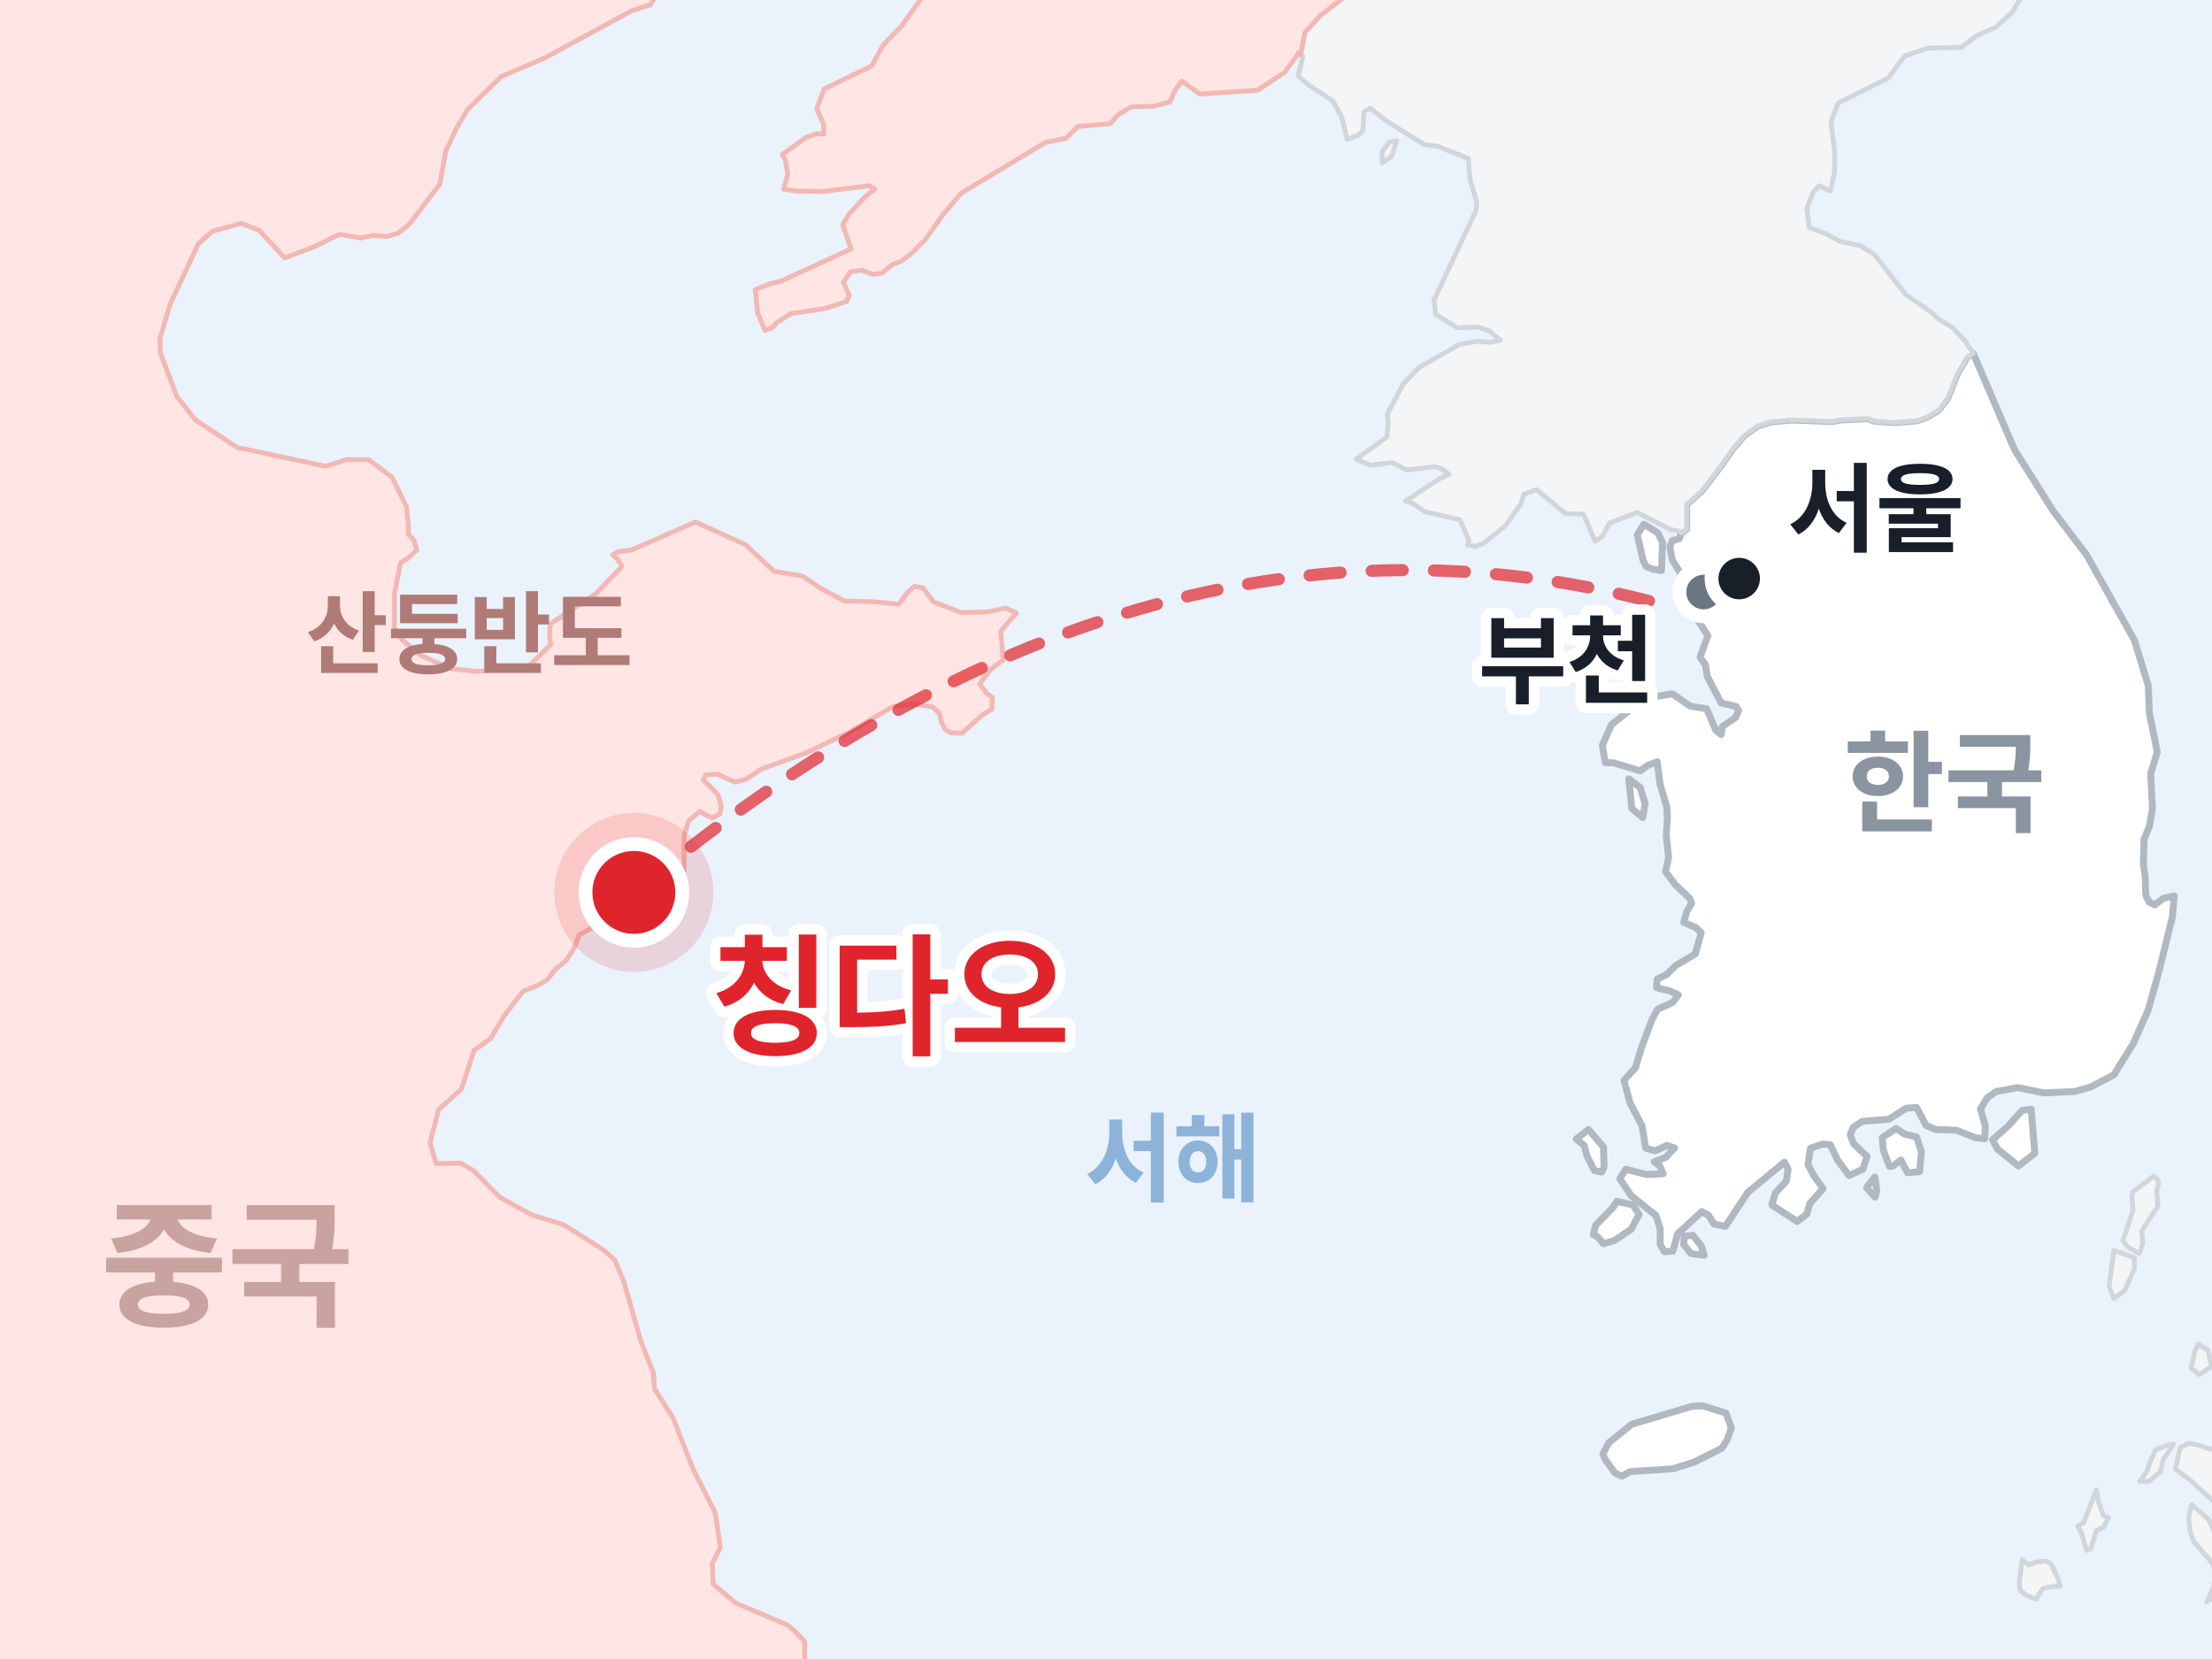
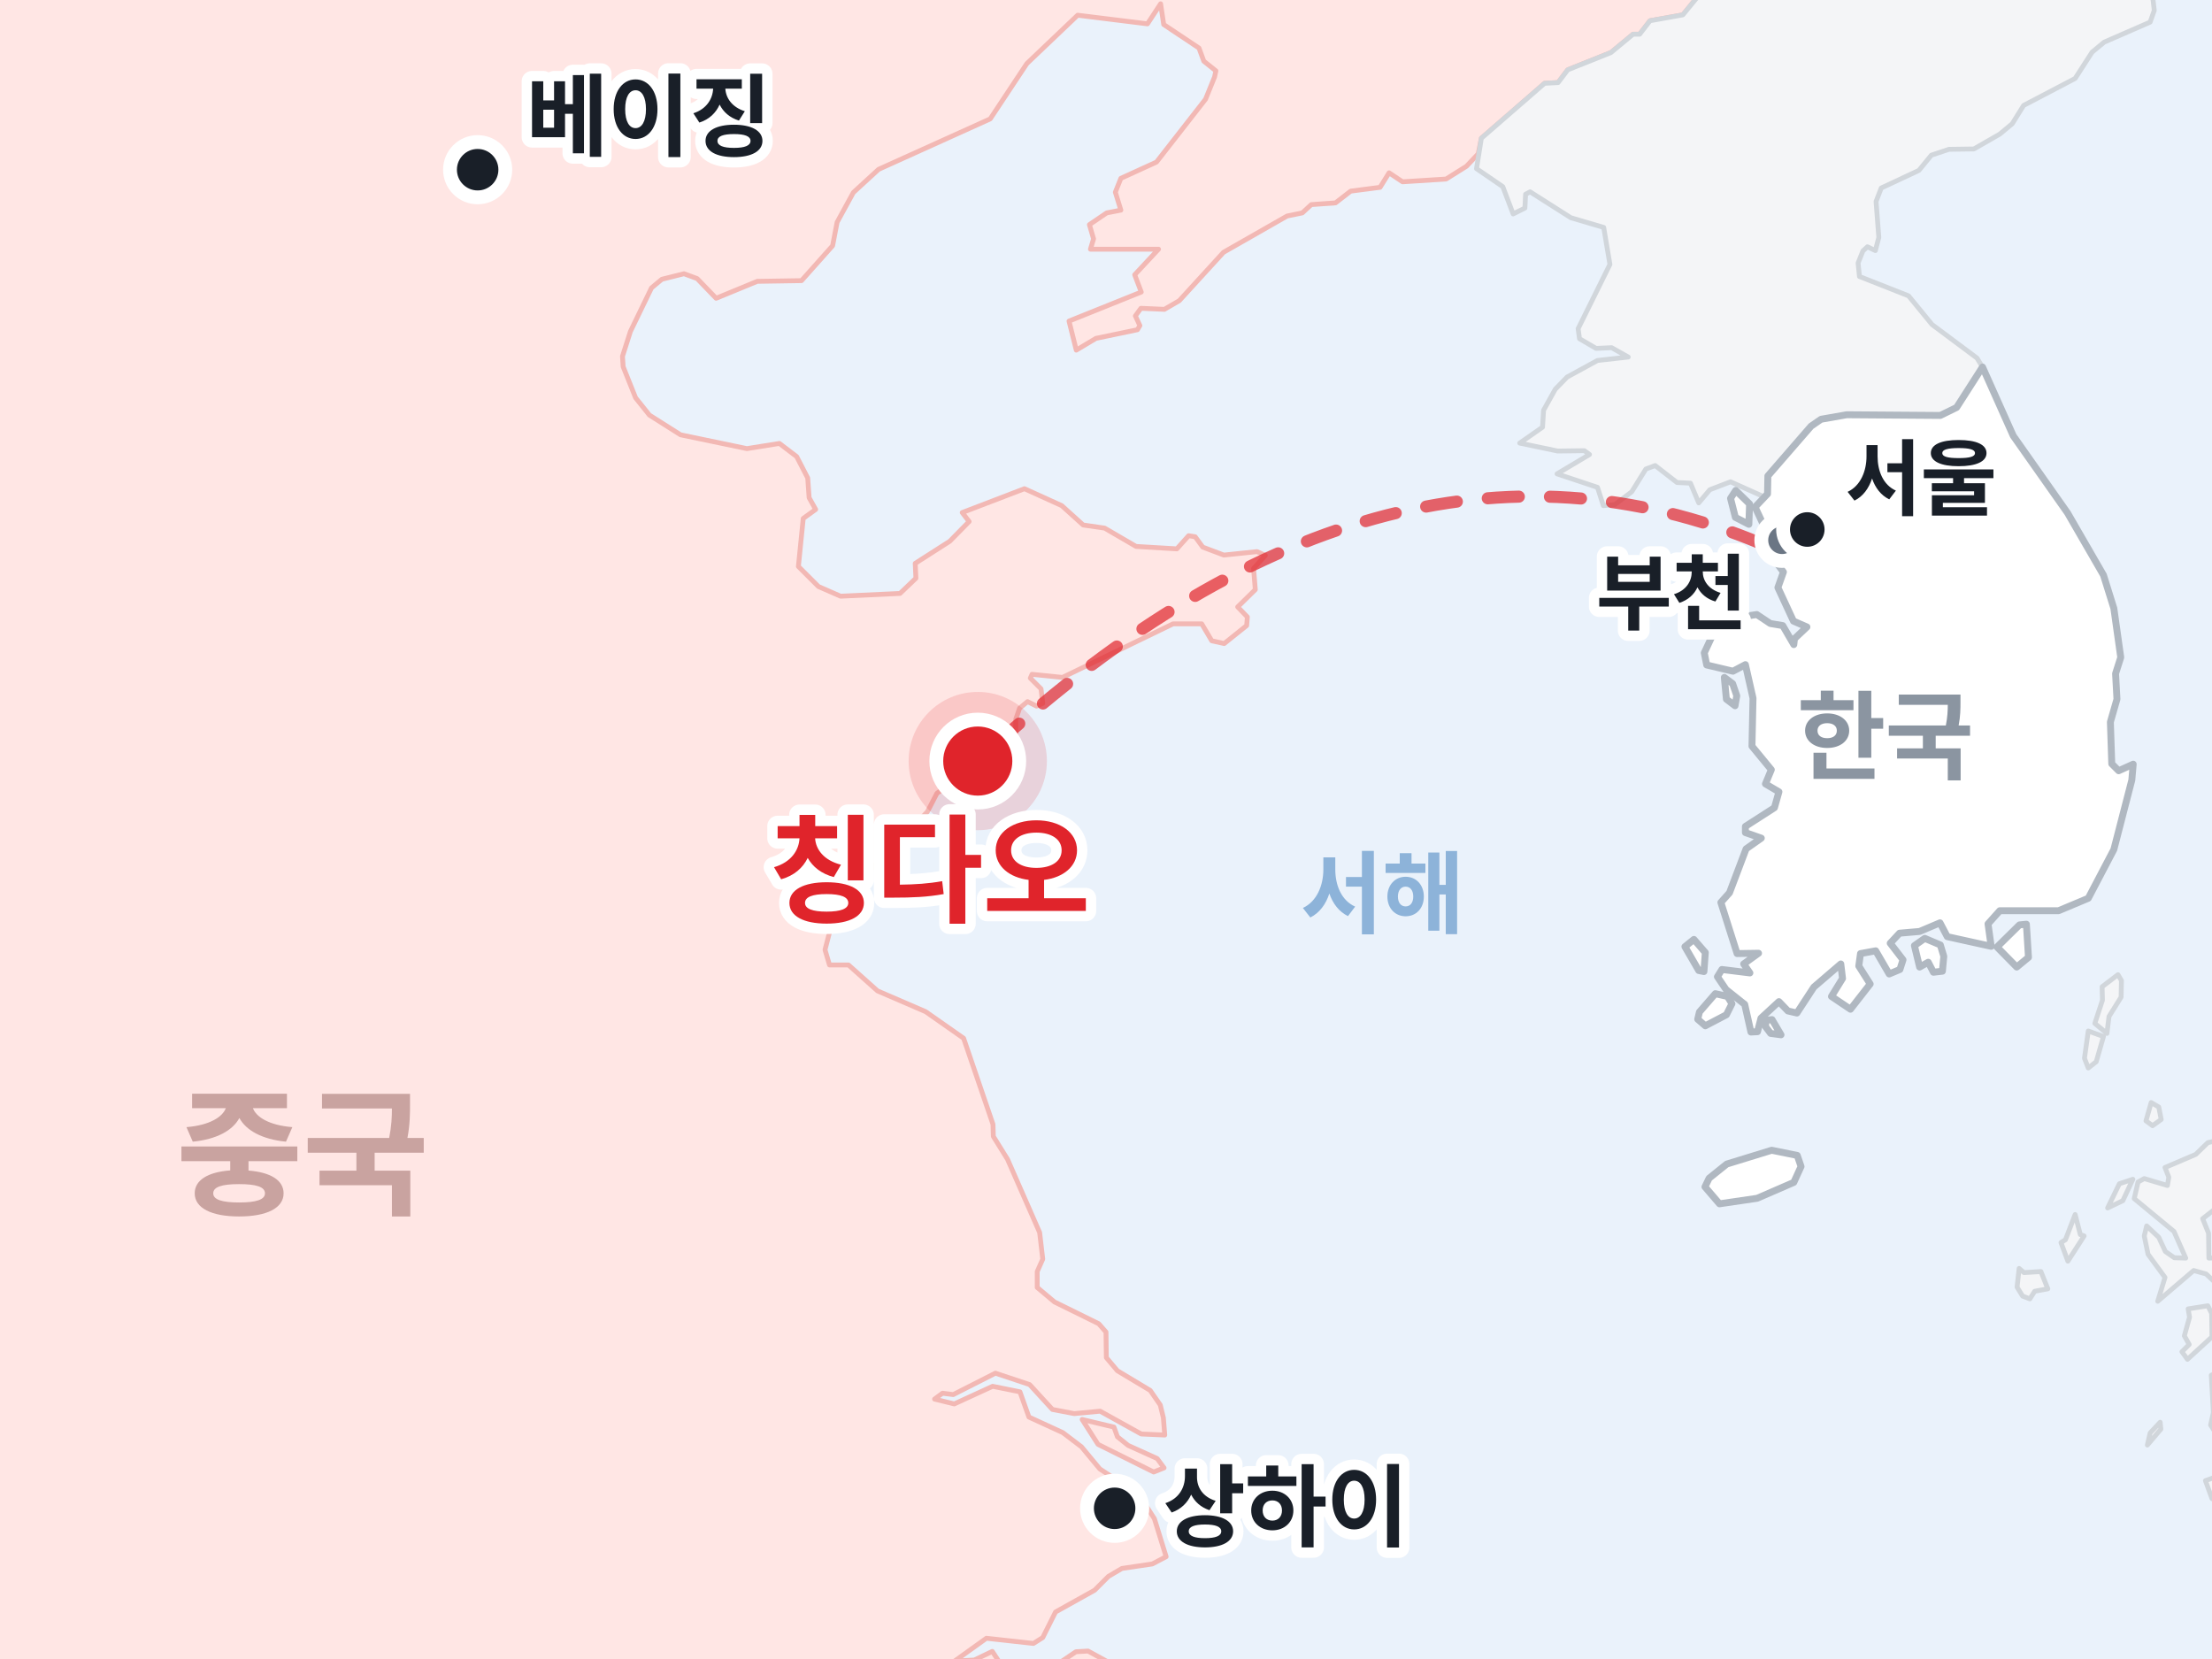
<svg xmlns="http://www.w3.org/2000/svg" viewBox="0 0 640 480" font-family="Pretendard Variable, Pretendard, -apple-system, 'Apple SD Gothic Neo', 'Noto Sans KR', sans-serif" letter-spacing="-0.3">
  <rect width="640" height="480" fill="#EAF2FB" />
-   <path d="M486.452,154.229L488.023,153.057L488.023,151.352L488.023,145.914L492.386,142.072L498.321,134.27L501.288,129.989L504.779,125.919L508.619,123.239L512.459,122.059L518.568,121.523L530.089,121.952L532.358,121.523L540.387,121.093L542.307,121.844L548.067,122.273L554.7,121.737L557.842,120.557L560.983,118.625L563.602,115.082L566.22,108.416L569.187,103.249L570.933,102.28L582.802,129.989L593.973,147.728L603.747,160.614L617.537,185.22L621.551,198.317L621.9,206.431L624.169,217.579L622.249,223.877L622.773,233.935L621.9,239.061L620.329,242.824L620.155,250.131L620.678,253.989L620.853,259.093L621.9,261.07L623.471,261.799L625.915,259.926L629.057,259.197L628.533,265.335L624.693,280.905L621.551,292.188L617.188,301.999L611.602,310.967L604.969,314.467L600.256,315.805L591.355,316.216L583.849,314.673L577.565,315.805L574.947,317.656L573.027,320.843L574.423,325.774L574.249,329.469L571.456,329.161L566.045,327.006L560.111,326.8L557.318,325.671L554.525,320.432L551.558,320.638L546.496,323.823L538.816,324.439L536.198,326.185L535.325,328.34L536.372,331.007L540.212,334.595L538.99,338.283L534.976,340.126L531.659,335.62L529.565,331.212L527.296,331.007L523.805,332.238L523.107,336.952L524.852,340.229L527.47,343.912L523.63,348.206L522.758,351.271L519.965,353.416L512.634,348.615L513.681,345.14L516.823,341.764L517.347,338.283L516.299,336.235L505.652,345.037L499.194,354.845L495.877,354.13L494.306,351.578L492.386,350.556L485.404,356.987L484.008,361.984L481.564,362.187L480.343,360.047L480.343,355.457L479.121,351.68L471.964,345.958L468.648,341.047L470.393,338.283L476.328,339.819L481.215,339.614L480.168,337.259L478.597,336.132L481.913,334.903L484.532,332.135L482.263,331.417L478.946,332.955L476.153,332.238L475.106,325.774L471.615,319.096L469.87,312.615L473.186,308.907L474.932,303.134L478.073,294.772L479.644,291.981L484.008,290.016L485.579,287.843L483.135,286.705L479.295,285.773L479.47,283.288L482.088,282.045L484.881,279.351L490.466,276.032L492.212,269.908L490.641,268.349L487.15,266.894L488.023,263.775L489.419,261.383L488.895,259.926L484.706,255.968L481.913,252.217L482.786,248.044L482.088,241.779L482.437,236.447L482.263,233.517L480.343,227.022L479.47,220.414L476.677,221.463L474.582,223.037L466.902,220.729L464.459,220.624L463.586,215.688L466.204,209.694L472.837,204.431L476.503,203.798L479.295,201.48L483.833,200.742L489.07,204.325L493.783,205.062L496.401,211.272L497.972,212.534L498.321,210.22L502.161,207.589L503.034,205.589L502.335,204.431L497.972,203.377L493.957,195.679L493.434,192.301L491.863,190.188L494.132,183.95L489.594,176.856L487.324,174.63L487.674,168.37L485.23,164.228L483.833,161.996L483.135,158.167L483.833,156.464L485.928,155.826ZM588.736,333.673L584.024,337.362L577.914,332.443L576.518,329.776L581.056,325.774L585.071,321.254L587.689,320.946ZM555.921,333.263L555.398,339L551.907,339.307L549.987,335.62L547.718,337.362L546.67,337.464L544.925,332.853L544.576,329.161L548.591,326.493L551.034,328.135L554.525,328.956ZM467.077,358.925L463.935,359.843L462.19,357.803L460.968,357.191L461.666,354.538L466.728,349.33L467.775,347.593L472.488,348.615L474.233,351.373L471.964,355.661ZM481.041,156.997L480.692,165.078L478.073,164.653L476.328,163.909L475.455,162.315L473.71,154.761L475.63,151.672L479.644,154.122ZM492.212,360.455L493.084,363.206L489.244,362.697L487.15,360.047L487.324,357.701L489.768,357.395ZM543.005,344.526L542.481,346.366L540.038,343.605L542.481,340.536ZM475.979,232.575L475.281,236.551L472.139,233.935L471.266,225.345L474.582,227.861ZM464.11,337.669L463.411,339.102L461.317,338.693L459.222,334.595L458.35,331.417L456.08,329.571L459.571,326.8L463.935,331.828ZM471.615,425.776L469.346,427.084L467.426,426.279L466.902,425.676L464.459,422.354L463.761,420.642L465.506,417.418L472.139,412.074L489.419,406.926L492.561,406.724L499.368,408.844L500.939,413.082L499.717,416.612L498.146,419.03L490.117,423.059L484.008,424.971Z" fill="#FFFFFF" stroke="#B0B8C1" stroke-width="2" stroke-linejoin="round" />
-   <path d="M589.005,-5L586.816,-4.148L582.278,3.463L577.565,7.758L571.805,10.399L567.442,13.699L557.842,13.918L551.034,16.226L546.321,22.594L531.834,29.829L529.739,35.192L530.787,43.607L530.787,49.935L529.565,55.274L526.423,53.749L524.678,55.492L522.758,60.28L523.456,65.823L528.343,67.67L532.358,69.841L538.118,71.034L542.307,73.637L551.383,85.225L558.714,90.305L560.634,92.141L564.823,94.732L568.663,98.723L570.933,102.28L570.933,102.28L569.187,103.249L566.22,108.416L563.602,115.082L560.983,118.625L557.842,120.557L554.7,121.737L548.067,122.273L542.307,121.844L540.387,121.093L532.358,121.523L530.089,121.952L518.568,121.523L512.459,122.059L508.619,123.239L504.779,125.919L501.288,129.989L498.321,134.27L492.386,142.072L488.023,145.914L488.023,151.352L488.023,153.057L486.452,154.229L485.928,153.696L483.484,153.27L473.71,148.261L465.681,151.352L463.586,155.293L461.491,156.571L458.175,148.794L452.939,148.581L444.56,141.644L440.895,143.033L440.022,145.807L435.484,152.205L429.026,157.316L426.931,158.061L424.662,157.742L425.011,156.251L422.393,150.393L412.269,148.048L408.604,145.594L406.684,144.954L416.633,138.44L419.251,137.264L417.331,135.767L415.236,135.018L407.033,135.981L402.844,133.842L396.56,134.591L392.371,132.879L401.273,126.454L401.622,122.595L401.447,119.699L405.985,111.105L410.524,106.372L422.218,99.693L427.455,98.723L431.12,99.046L434.088,98.399L430.946,95.811L427.804,94.624L421.695,94.84L415.411,90.953L414.887,86.847L427.106,60.824L427.28,58.43L425.36,52.115L424.837,45.899L415.935,42.297L412.095,41.86L400.924,34.864L396.385,31.252L394.64,32.347L394.291,37.926L392.72,39.238L389.753,40.331L388.182,33.879L385.738,29.281L378.407,24.459L375.614,21.936L377.011,16.226L376.312,15.787L377.534,9.409L382.072,4.454L393.243,-4.258L393.782,-5L589.005,-5ZM402.669,45.245L399.876,47.1L399.876,43.826L401.971,41.095L404.065,40.768Z" fill="#F4F5F7" stroke="#D1D6DB" stroke-width="1.4" stroke-linejoin="round" />
-   <path d="M614.744,373.384L611.602,375.722L610.206,372.164L611.602,361.78L617.537,363.919L617.537,367.076ZM619.98,359.843L618.933,362.697L615.617,360.76L614.22,358.925L617.188,350.046L616.838,346.571L617.013,344.935L623.122,340.331L624.169,341.15L624.519,342.48L623.995,344.526L624.344,348.922L619.631,356.171ZM585.071,451.269L586.816,452.771L589.609,451.87L591.878,451.669L593.449,452.47L595.369,456.472L596.067,458.872L592.576,459.172L591.005,459.672L589.085,462.67L586.293,461.571L584.547,460.172L584.198,458.272ZM604.969,447.964L603.747,448.565L602.176,443.354L601.129,441.549L602.875,440.545L606.54,431.106L607.238,434.824L608.635,438.539L610.031,439.141L608.635,441.849L606.54,442.852ZM625.042,425.877L621.726,428.593L619.108,428.593L621.377,425.374L621.726,423.864L623.646,419.534L627.311,418.023L628.882,417.821L625.915,422.253ZM639.879,395.298L636.388,397.727L633.944,395.804L635.166,390.639L636.039,388.916L638.831,390.639ZM645,457.601L642.497,460.571L638.482,463.469L640.402,459.272L641.275,454.572L639.355,451.369L634.642,445.96L633.595,442.852L633.246,439.04L634.119,435.326L639.006,439.642L641.45,444.958L644.941,447.263L645,447.264L645,457.601ZM645,437.819L644.766,437.434L639.879,433.92L633.42,427.989L629.406,425.072L630.802,418.829L633.246,417.62L635.34,417.922L642.148,420.138L642.846,417.015L641.799,415.402L641.275,413.385L645,411.232L645,437.819Z" fill="#F4F5F7" stroke="#D1D6DB" stroke-width="1.4" stroke-linejoin="round" />
-   <path d="M393.782,-5L393.243,-4.258L382.072,4.454L377.534,9.409L376.312,15.787L375.789,15.237L371.774,20.838L363.92,26.103L347.163,27.199L341.927,23.472L340.007,26.103L338.436,29.5L334.072,30.705L327.265,30.924L323.425,33.223L321.33,35.739L311.905,36.614L308.414,40.003L302.479,41.205L278.042,55.927L272.806,62.128L267.744,69.298L264.079,72.987L260.937,75.48L258.144,76.564L255.177,79.056L252.384,79.381L249.417,78.189L246.1,78.623L244.006,81.654L245.751,85.549L244.878,87.279L238.42,89.332L228.82,90.737L224.805,93.329L223.409,94.84L221.315,95.595L219.22,90.521L218.522,83.819L222.536,82.195L226.027,81.33L246.275,72.011L243.831,65.063L245.577,62.02L250.115,57.125L253.082,54.62L251.337,53.749L238.246,55.383L230.566,55.274L226.725,54.729L227.947,50.48L227.249,46.336L226.376,44.699L233.009,39.894L236.151,38.691L238.42,38.801L238.246,35.849L236.326,31.471L238.42,25.774L252.209,19.082L255.526,13.039L260.937,7.428L269.85,-5L393.782,-5ZM192.104,-5L188.151,1.368L182.74,3.132L157.605,16.776L145.037,22.155L135.263,31.69L131.946,37.38L128.979,43.716L127.234,53.313L118.332,64.954L115.19,67.452L112.048,68.43L108.033,68.104L104.368,68.864L98.259,67.778L90.753,71.468L82.375,74.613L75.044,66.692L69.808,64.628L61.429,66.909L57.415,70.492L49.211,88.036L46.244,98.076L46.418,102.172L51.131,114.652L56.542,121.523L68.586,129.454L94.244,134.911L100.179,132.986L106.637,132.986L113.444,138.119L117.633,146.661L118.157,152.524L118.157,154.548L119.728,156.251L120.601,159.125L117.983,161.571L115.888,162.847L114.143,171.766L114.143,181.728L116.237,185.008L121.823,189.66L130.375,193.463L138.23,194.307L153.241,192.512L159.35,186.489L159.001,183.95L159.176,180.563L172.441,171.766L179.947,163.909L178.725,161.89L177.329,160.507L178.725,159.657L182.74,159.125L201.242,151.032L215.729,157.635L223.933,165.291L232.136,166.671L237.896,170.493L244.355,173.888L252.908,174.1L260.064,174.842L262.333,171.66L264.602,169.644L267.046,170.069L270.013,174.1L278.217,177.28L285.722,177.068L290.959,175.902L294.101,177.386L289.562,182.575L290.261,190.928L286.77,193.568L283.453,197.79L285.373,200.531L287.119,201.796L286.944,205.168L283.977,207.063L278.391,212.114L275.075,212.008L273.504,211.062L272.457,209.168L271.759,206.326L269.664,204.431L264.253,203.693L258.493,204.325L245.751,211.798L233.358,217.789L220.267,222.513L215.904,225.45L212.762,226.288L207.525,223.981L204.209,224.191L203.511,225.659L207.7,229.852L208.747,233.098L208.223,235.505L205.954,236.656L202.463,234.773L199.322,237.388L197.925,241.779L197.925,252.112L195.831,254.406L190.071,255.656L183.961,258.989L181.692,257.427L180.82,255.656L181.518,250.861L180.82,248.566L178.027,248.67L173.663,250.027L170.521,253.259L169.474,255.135L173.663,261.174L177.678,261.799L178.725,263.151L175.409,266.167L167.554,270.531L166.158,274.268L163.888,277.795L160.572,280.594L158.303,283.495L155.685,285.049L151.321,286.809L145.91,293.842L141.896,300.555L137.183,303.856L133.517,315.085L126.884,321.049L124.441,330.699L126.186,336.645L133.343,336.542L137.008,338.693L144.688,346.469L153.765,351.476L163.016,354.334L174.536,361.576L177.852,364.531L180.47,370.74L185.532,388.409L189.023,397.12L189.372,401.772L194.783,410.358L200.543,425.072L207.002,437.836L208.398,447.764L206.129,452.37L206.303,458.272L212.762,463.768L227.598,470.056L229.867,471.852L232.835,474.942L232.835,484.401L233.276,485L-5,485L-5,-5Z" fill="#FFE6E4" stroke="#F2B8B4" stroke-width="1.4" stroke-linejoin="round" />
-   <text x="29.1" y="380.6" font-size="40" font-weight="700" fill="#C9A3A0" text-anchor="start">중국</text>
-   <text x="533.3" y="238.2" font-size="32" font-weight="700" fill="#8B95A1" text-anchor="start">한국</text>
-   <text x="135.8" y="192.8" font-size="26" font-weight="700" fill="#B07A76" text-anchor="middle">산둥반도</text>
-   <text x="339.4" y="345.4" font-size="28" font-weight="700" fill="#8DB3D9" text-anchor="middle">서해</text>
-   <path d="M477.1,173.9 Q330.25,136.05 183.4,258.2" fill="none" stroke="#E0242B" stroke-width="3.5" stroke-dasharray="9 9" stroke-linecap="round" opacity=".7" />
-   <g transform="translate(492.9,171.3)">
-     <circle r="7" fill="#6B7684" opacity=".16" />
-     <circle r="7" fill="#6B7684" stroke="#fff" stroke-width="4" />
+   <path d="M333.8,425.9L317.7,417.9L313.1,410.7L322.3,412.9L323.3,415.7L326.4,418.2L334.8,422.0L336.8,424.7L333.8,425.9ZM352.1,493.8L347.6,491.3L342.7,490.7L341.0,488.5L340.7,484.9L345.8,485.1L352.2,488.3L353.5,489.9L352.1,493.8ZM348.0,506.5L343.4,503.1L344.1,501.5L346.2,501.1L348.0,506.5ZM356.1,498.2L353.9,494.2L354.6,493.3L356.4,493.6L356.1,498.2ZM561.6,-44.1L561.2,-40.1L570.5,-27.1L570.6,-25.1L565.4,-17.3L560.5,-20.0L548.6,-19.7L530.2,-23.7L528.6,-24.8L525.9,-30.7L522.0,-34.4L520.1,-34.9L515.9,-32.1L513.5,-32.0L509.1,-28.6L505.1,-16.0L502.2,-14.4L486.9,4.3L477.4,6.0L474.4,9.9L472.5,9.9L466.1,15.2L453.6,20.2L450.8,23.9L446.9,24.1L428.6,40.0L427.7,44.5L424.3,48.1L418.4,51.8L405.8,52.6L401.9,50.0L399.3,54.2L390.8,55.3L386.4,58.7L379.4,59.2L376.8,61.6L372.4,62.5L354.0,73.0L341.2,87.0L336.9,89.5L330.1,89.2L328.5,91.4L329.8,94.2L329.1,95.4L317.1,97.9L311.4,101.3L309.3,92.9L330.2,84.5L328.3,79.5L335.2,72.1L315.5,72.1L316.4,69.1L315.2,65.0L320.2,61.6L324.3,60.8L322.7,55.6L324.3,51.6L334.6,46.9L348.8,28.7L351.4,22.3L351.8,20.5L348.3,17.7L346.9,13.9L336.7,7.1L335.8,1.1L332.0,6.9L311.8,4.4L297.1,18.4L286.5,34.4L254.2,49.0L246.9,55.7L242.2,64.3L240.9,71.1L231.9,81.2L219.1,81.4L207.2,86.3L201.7,80.6L197.9,79.2L191.5,80.8L188.5,83.3L182.4,95.9L180.1,103.1L180.3,106.1L183.9,115.1L187.9,120.1L196.9,125.8L216.1,129.8L225.5,128.3L230.5,132.1L233.7,138.3L234.1,144.0L236.0,147.4L232.4,150.0L231.0,163.9L236.8,169.7L243.2,172.5L260.4,171.7L265.0,167.3L264.8,163.0L274.8,156.6L280.4,150.9L278.4,148.3L296.4,141.4L307.2,146.3L313.4,151.9L319.6,152.8L328.7,158.1L340.5,158.8L343.9,155.0L345.8,155.3L348.0,158.3L354.1,160.6L363.7,159.6L366.1,160.7L362.7,164.5L363.2,170.6L358.1,175.6L360.9,178.5L360.7,181.0L354.2,186.2L350.6,185.4L347.7,180.5L339.4,180.5L307.4,196.0L298.6,195.1L298.1,196.2L301.2,199.3L301.7,203.5L299.9,204.3L297.3,203.0L295.0,204.9L293.9,208.1L293.9,215.8L292.3,217.5L283.4,220.9L281.1,218.4L281.0,213.1L275.8,214.3L272.5,218.0L275.7,222.6L279.4,224.0L271.1,229.5L268.3,234.9L264.2,239.2L258.9,241.7L251.9,252.0L248.4,254.5L245.6,262.9L240.6,267.5L238.7,274.8L240.0,279.2L245.5,279.2L253.9,286.7L267.8,292.7L278.8,300.4L287.3,325.3L287.4,328.8L291.5,335.4L300.8,356.6L301.7,364.3L300.1,367.9L300.1,372.5L305.1,376.7L317.9,383.0L320.0,385.4L320.1,392.8L323.3,396.6L332.8,402.3L335.7,406.5L336.6,410.2L337.0,415.2L330.2,414.9L318.3,408.3L310.8,409.0L304.5,407.8L297.9,400.6L288.0,397.3L275.8,403.5L272.7,403.1L270.4,404.8L276.1,406.2L287.2,401.1L295.1,402.7L297.7,410.0L307.5,414.5L312.9,418.6L318.2,425.0L329.5,432.4L334.0,439.4L337.4,450.4L333.4,452.5L324.6,453.8L320.7,456.1L316.7,460.1L305.4,466.4L301.7,473.8L299.0,475.5L285.4,474.0L276.2,480.6L281.9,480.3L287.1,477.8L292.1,485.4L302.0,484.2L311.3,477.9L314.8,477.7L321.2,481.2L330.1,492.3L344.8,497.1L338.4,501.2L330.1,509.9L323.9,514.4L330.6,513.2L337.7,508.0L339.7,508.9L340.7,514.1L339.4,524.7L-36.4,524.7L-36.4,-44.7L563.8,-44.7L561.6,-44.1Z" fill="#FFE6E4" stroke="#F2B8B4" stroke-width="1.4" stroke-linejoin="round" />
+   <path d="M573.6,106.2L566.1,117.9L561.4,120.2L534.3,120.0L526.9,121.3L524.0,123.3L511.5,137.7L511.4,142.9L510.3,143.7L500.7,139.4L494.7,141.7L491.5,145.5L489.1,139.8L485.2,139.6L478.9,134.7L476.2,135.7L472.1,142.3L467.2,146.0L463.9,146.3L462.2,141.0L450.5,137.1L459.9,131.5L458.4,130.4L450.7,130.5L439.7,128.2L446.3,123.6L446.6,118.7L450.0,112.6L453.4,109.1L462.2,104.3L471.1,103.3L466.3,100.6L461.8,100.8L457.0,98.0L456.6,95.1L465.8,76.5L464.0,65.8L454.5,63.0L442.7,55.5L441.4,56.2L441.2,60.2L437.8,61.9L434.8,54.0L427.2,48.8L428.6,40.0L446.9,24.1L450.8,23.9L453.6,20.2L466.1,15.2L472.5,9.9L474.4,9.9L477.4,6.0L486.9,4.3L502.2,-14.4L505.1,-16.0L509.1,-28.6L520.1,-34.9L523.9,-33.1L530.2,-23.7L548.6,-19.7L560.5,-20.0L565.4,-17.3L570.6,-25.1L570.5,-27.1L561.2,-40.1L561.6,-44.1L633.4,-44.7L621.3,-26.6L621.2,-22.1L624.0,-17.5L624.2,-13.6L622.3,-5.5L623.3,3.0L622.1,6.4L608.8,12.2L605.3,15.1L600.4,22.7L585.5,30.5L582.2,35.8L578.6,38.8L571.1,43.1L563.9,43.2L558.8,44.9L555.2,49.3L544.3,54.4L542.8,58.3L543.6,68.7L542.6,72.5L540.3,71.4L539.0,72.6L537.6,76.1L538.0,80.0L552.2,85.6L559.0,93.9L572.0,103.6L573.6,106.2Z" fill="#F4F5F7" stroke="#D1D6DB" stroke-width="1.4" stroke-linejoin="round" />
+   <path d="M651.2,480.5L648.9,479.5L646.8,474.0L650.8,470.5L657.2,474.9L655.4,479.6L651.2,480.5ZM664.4,474.1L667.2,461.4L671.3,454.3L672.1,456.0L671.2,462.6L667.6,473.6L664.4,474.1ZM632.9,393.3L631.3,391.1L633.4,389.0L632.0,386.5L633.5,381.1L633.1,378.7L638.8,377.8L639.9,380.0L640.0,386.8L632.9,393.3ZM604.2,309.0L603.1,306.2L604.2,298.3L608.6,299.9L606.5,307.2L604.2,309.0ZM609.6,299.0L606.1,296.1L608.3,289.4L608.2,285.5L612.8,282.0L613.8,283.7L613.7,288.5L610.2,294.1L609.6,299.0ZM585.6,368.2L590.5,367.9L592.5,372.9L588.7,373.6L587.3,375.8L585.2,375.0L583.6,372.4L584.2,367.0L585.6,368.2ZM643.4,383.3L641.5,381.3L646.0,378.4L649.5,379.0L646.6,383.1L643.4,383.3ZM598.3,364.9L596.3,359.5L597.6,358.7L600.4,351.4L601.9,357.2L603.0,357.6L598.3,364.9ZM614.2,347.4L609.8,349.5L613.2,342.5L617.1,341.2L614.2,347.4ZM622.8,325.7L620.9,324.3L622.4,319.0L624.6,320.3L625.3,323.9L622.8,325.7ZM621.3,418.1L622.1,414.6L625.0,411.5L625.2,413.5L621.3,418.1ZM676.4,330.7L676.4,427.7L671.7,427.2L670.4,429.8L672.7,435.2L665.5,441.7L657.7,446.0L661.4,434.6L658.3,420.9L661.7,418.8L661.0,415.1L656.5,414.6L652.9,421.5L652.4,428.7L656.2,434.7L654.1,438.7L640.0,433.6L638.1,428.4L643.4,426.5L644.4,419.8L639.6,412.3L640.4,408.7L639.8,397.9L644.3,395.6L647.1,392.2L656.0,374.3L650.8,372.7L653.4,369.2L652.6,364.9L648.7,359.5L646.6,353.2L641.4,349.4L637.3,352.6L639.0,356.8L639.1,364.0L644.6,363.9L645.8,368.2L645.1,370.6L641.7,371.8L638.3,368.6L634.7,367.6L624.3,376.5L626.4,369.6L621.5,362.9L620.4,357.6L621.1,354.7L624.6,358.0L626.5,362.1L629.1,363.9L632.4,364.0L629.0,356.3L617.5,346.8L618.6,342.0L620.4,341.0L627.1,343.0L627.5,340.6L626.4,337.8L635.3,334.0L638.8,330.6L646.0,329.0L650.3,320.1L658.8,315.9L667.4,318.4L671.2,327.3L676.4,330.7ZM676.4,314.5L671.7,311.7L666.1,313.7L665.1,301.0L669.2,295.1L676.4,294.8L676.4,314.5Z" fill="#F4F5F7" stroke="#D1D6DB" stroke-width="1.4" stroke-linejoin="round" />
+   <path d="M511.4,142.9L511.5,137.7L524.0,123.3L526.9,121.3L534.3,120.0L561.4,120.2L566.1,117.9L573.6,106.2L582.5,126.1L598.2,148.4L608.6,166.4L611.6,176.0L613.6,190.2L612.1,194.9L612.5,202.3L610.6,208.9L611.0,221.0L613.0,223.0L617.2,221.1L616.8,225.7L611.6,245.8L604.2,259.9L595.6,263.5L578.6,263.5L575.2,267.3L576.1,273.8L563.4,271.0L561.3,267.0L555.4,269.5L549.6,270.0L546.9,272.9L550.6,277.7L549.7,280.5L546.6,281.8L542.7,275.1L538.3,275.9L537.8,279.5L541.1,284.7L535.4,292.0L529.9,288.3L533.1,283.1L532.6,278.9L524.8,285.6L519.9,293.1L517.3,292.5L514.7,289.8L509.5,294.6L508.5,298.5L506.6,298.6L504.8,290.6L499.4,286.3L496.9,282.6L498.2,280.5L506.3,281.5L504.5,278.9L508.8,275.8L502.6,275.9L497.9,261.1L500.4,258.3L505.2,245.6L509.6,242.5L505.0,240.9L505.0,239.1L513.4,233.7L514.7,229.1L510.8,226.8L512.5,222.7L506.9,215.9L507.2,202.0L505.0,192.3L501.4,194.2L493.8,192.4L493.1,188.9L495.2,184.4L505.0,178.3L508.3,177.8L512.2,180.4L515.8,181.0L519.0,186.5L519.2,184.8L522.8,181.4L518.9,179.7L514.4,170.0L516.0,165.5L510.9,158.7L511.2,154.0L507.8,146.7L511.4,142.9ZM583.5,279.8L577.8,274.0L584.3,267.6L586.3,267.4L586.9,277.0L583.5,279.8ZM562.0,281.0L559.4,281.3L557.9,278.4L555.4,279.8L553.9,273.6L556.9,271.5L561.4,273.4L562.4,276.7L562.0,281.0ZM493.4,296.8L491.2,294.9L491.7,292.8L496.3,287.5L499.8,288.3L501.1,290.4L499.5,293.6L493.4,296.8ZM506.0,151.7L502.1,149.7L500.7,144.2L502.2,141.9L506.2,145.8L506.0,151.7ZM515.3,299.4L512.3,299.0L510.8,297.0L511.0,295.2L512.7,295.0L515.3,299.4ZM502.0,204.2L499.5,202.3L498.9,196.0L501.3,197.8L502.5,201.3L502.0,204.2ZM493.0,281.1L491.5,280.8L487.5,273.9L490.1,271.8L493.4,275.6L493.0,281.1ZM664.4,158.6L662.2,155.9L665.6,153.9L666.7,155.0L664.4,158.6ZM497.5,348.3L493.3,343.4L494.5,340.9L499.6,336.8L512.6,332.8L520.0,334.3L521.1,337.5L519.0,342.1L508.4,346.7L497.5,348.3Z" fill="#FFFFFF" stroke="#B0B8C1" stroke-width="2" stroke-linejoin="round" />
+   <text x="50.9" y="348.4" font-size="40" font-weight="700" fill="#C9A3A0" text-anchor="start">중국</text>
+   <text x="545.5" y="223.3" font-size="28" font-weight="700" fill="#8B95A1" text-anchor="middle">한국</text>
+   <text x="400.0" y="268.0" font-size="26" font-weight="700" fill="#8DB3D9" text-anchor="middle">서해</text>
+   <path d="M509.6,157.3 Q399.3,111.3 282.9,220.2" fill="none" stroke="#E0242B" stroke-width="3.5" stroke-dasharray="9 9" stroke-linecap="round" opacity=".7" />
+   <g transform="translate(515.6,156.3)">
+     <circle r="6" fill="#6B7684" opacity=".16" />
+     <circle r="6" fill="#6B7684" stroke="#fff" stroke-width="4" />
  </g>
-   <g transform="translate(503.2,167.4)">
+   <g transform="translate(522.9,153.2)">
+     <circle r="7" fill="#191F28" opacity=".16" />
+     <circle r="7" fill="#191F28" stroke="#fff" stroke-width="4" />
+   </g>
+   <g transform="translate(138.2,49.1)">
    <circle r="8" fill="#191F28" opacity=".16" />
    <circle r="8" fill="#191F28" stroke="#fff" stroke-width="4" />
  </g>
-   <g transform="translate(183.4,258.2)">
-     <circle r="23" fill="#E0242B" opacity=".16" />
-     <circle r="14" fill="#E0242B" stroke="#fff" stroke-width="4" />
+   <g transform="translate(322.5,436.4)">
+     <circle r="8" fill="#191F28" opacity=".16" />
+     <circle r="8" fill="#191F28" stroke="#fff" stroke-width="4" />
  </g>
-   <text x="478.9" y="201.3" font-size="28" font-weight="700" fill="#191F28" text-anchor="end" stroke="#fff" stroke-width="6" paint-order="stroke" stroke-linejoin="round">부천</text>
-   <text x="517.2" y="157.4" font-size="28" font-weight="700" fill="#191F28" text-anchor="start" stroke="#fff" stroke-width="6" paint-order="stroke" stroke-linejoin="round">서울</text>
-   <text x="205.4" y="302.2" font-size="38" font-weight="700" fill="#E0242B" text-anchor="start" stroke="#fff" stroke-width="6" paint-order="stroke" stroke-linejoin="round">칭다오</text>
+   <g transform="translate(282.9,220.2)">
+     <circle r="20" fill="#E0242B" opacity=".16" />
+     <circle r="12" fill="#E0242B" stroke="#fff" stroke-width="4" />
+   </g>
+   <text x="505.6" y="180.3" font-size="24" font-weight="700" fill="#191F28" text-anchor="end" stroke="#fff" stroke-width="6" paint-order="stroke" stroke-linejoin="round">부천</text>
+   <text x="533.9" y="147.2" font-size="24" font-weight="700" fill="#191F28" text-anchor="start" stroke="#fff" stroke-width="6" paint-order="stroke" stroke-linejoin="round">서울</text>
+   <text x="152.2" y="43.1" font-size="26" font-weight="700" fill="#191F28" text-anchor="start" stroke="#fff" stroke-width="6" paint-order="stroke" stroke-linejoin="round">베이징</text>
+   <text x="336.5" y="445.4" font-size="26" font-weight="700" fill="#191F28" text-anchor="start" stroke="#fff" stroke-width="6" paint-order="stroke" stroke-linejoin="round">상하이</text>
+   <text x="268.9" y="264.2" font-size="34" font-weight="700" fill="#E0242B" text-anchor="middle" stroke="#fff" stroke-width="6" paint-order="stroke" stroke-linejoin="round">칭다오</text>
</svg>
